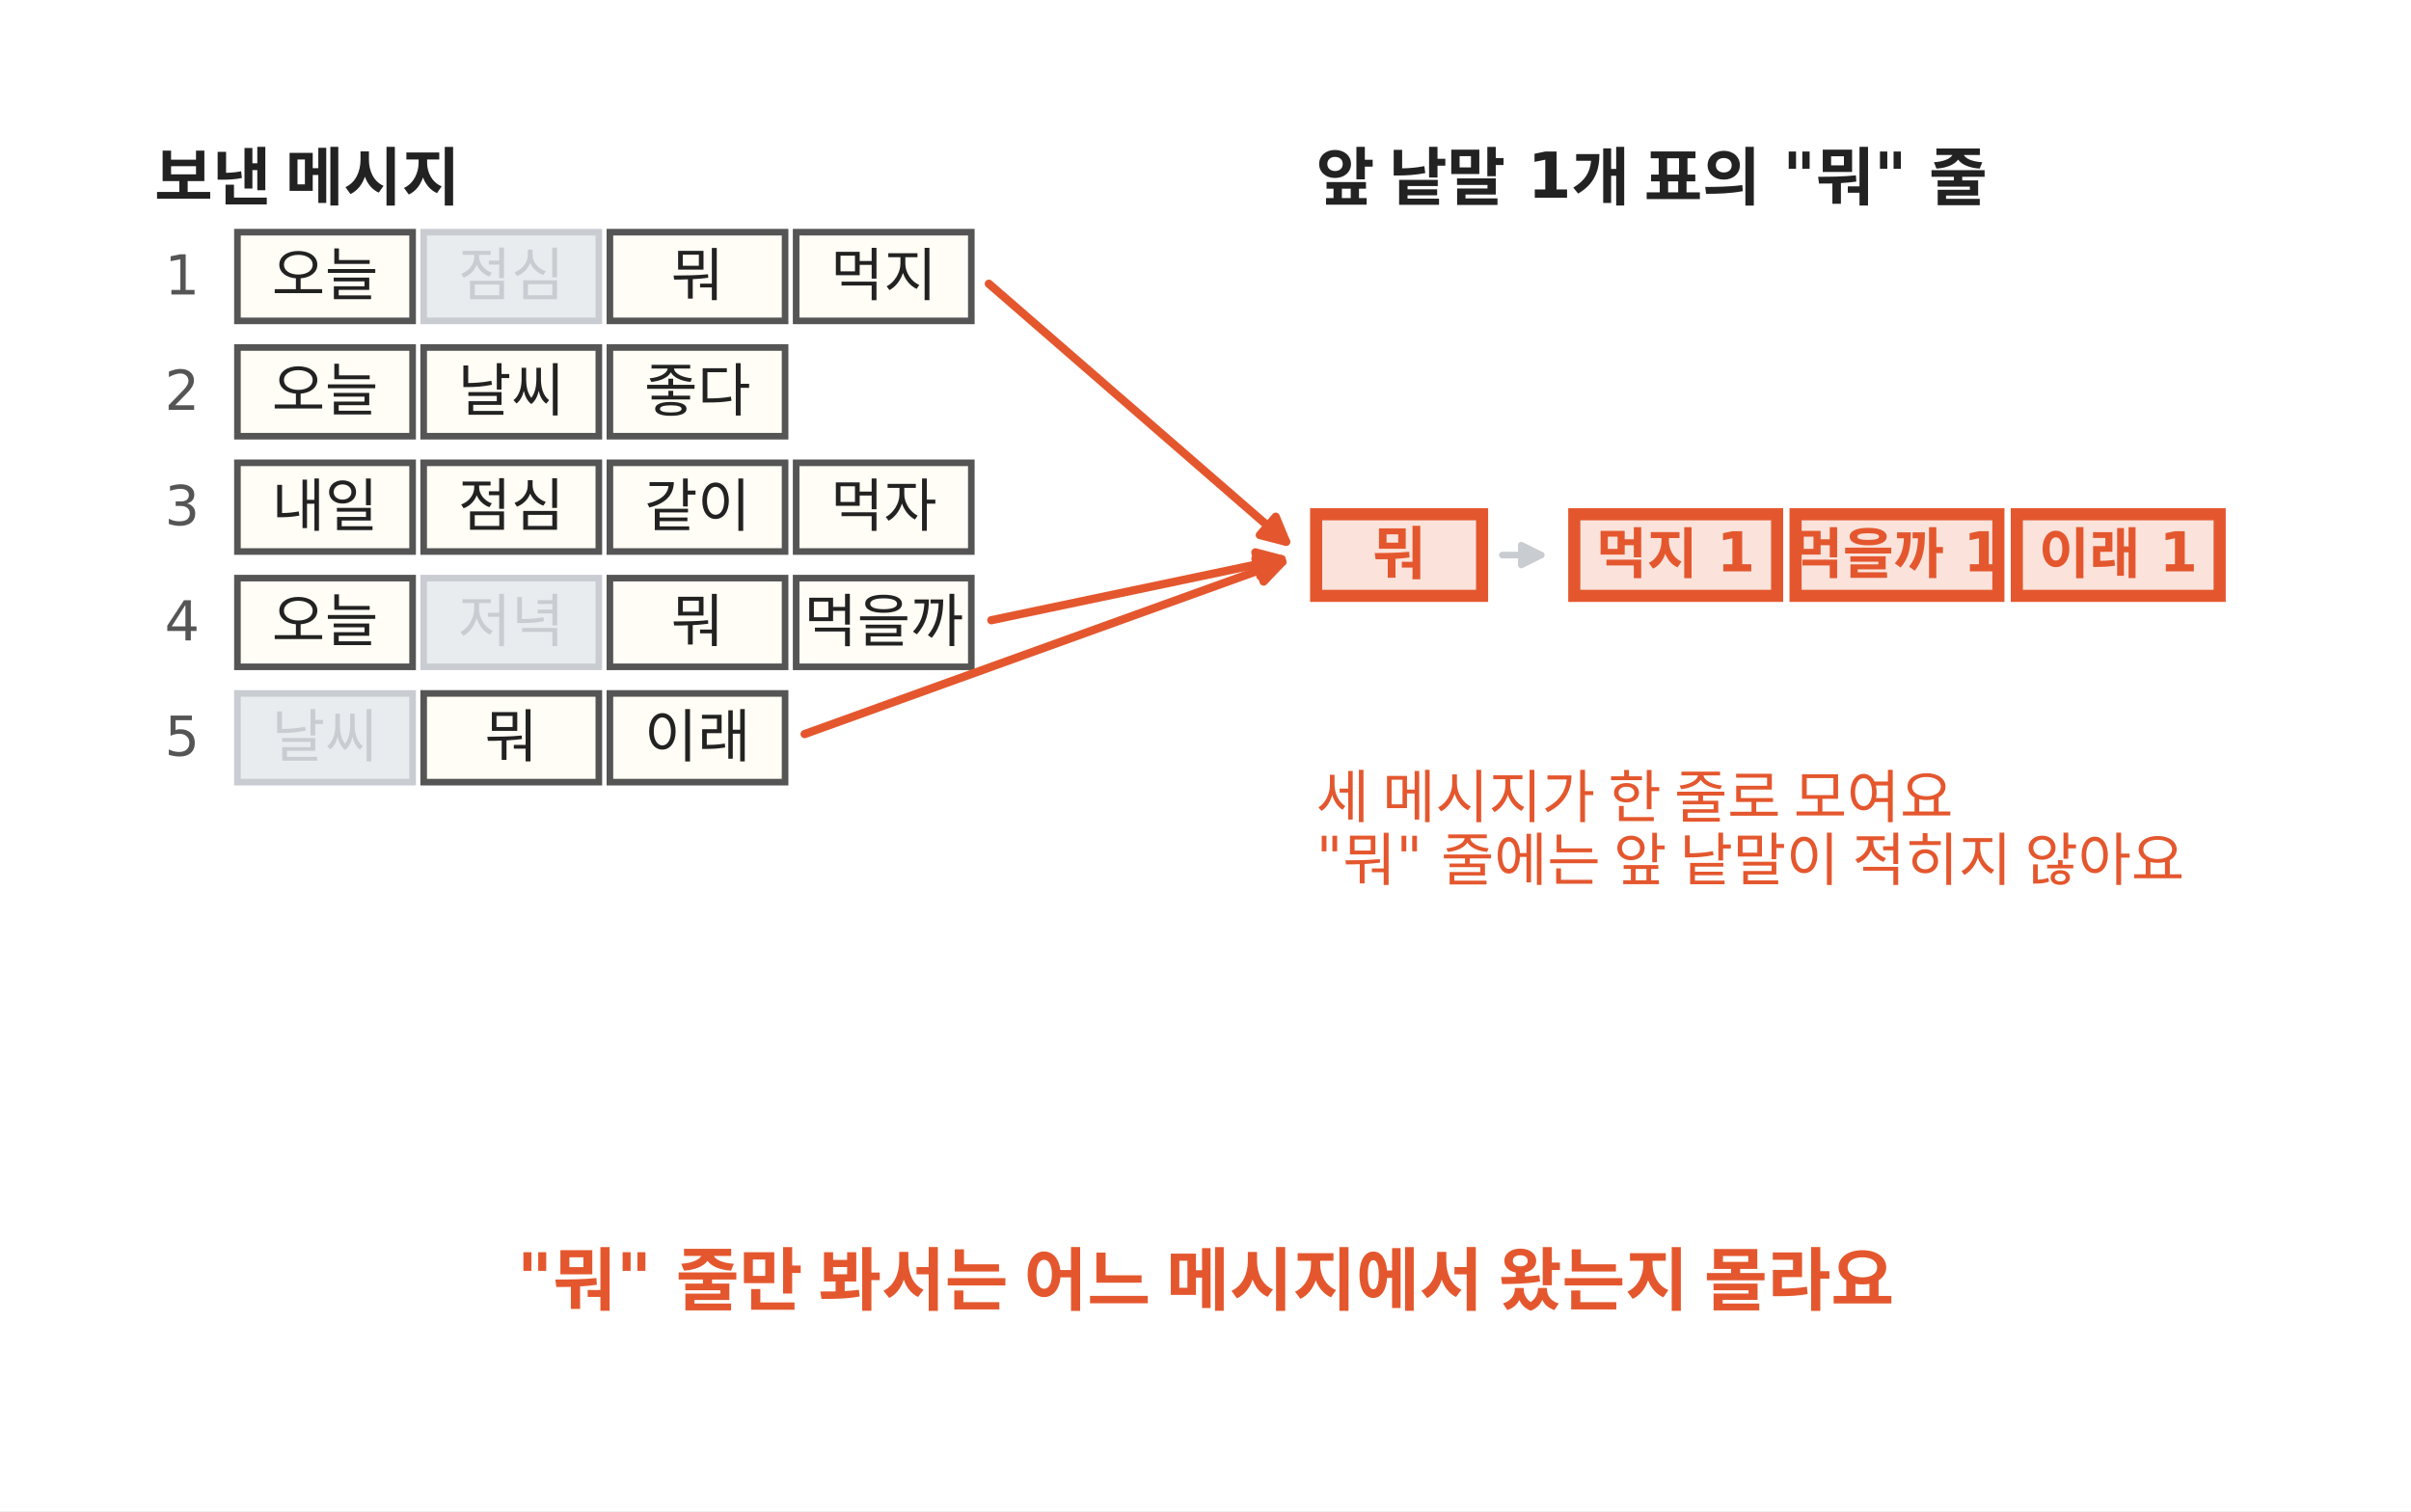
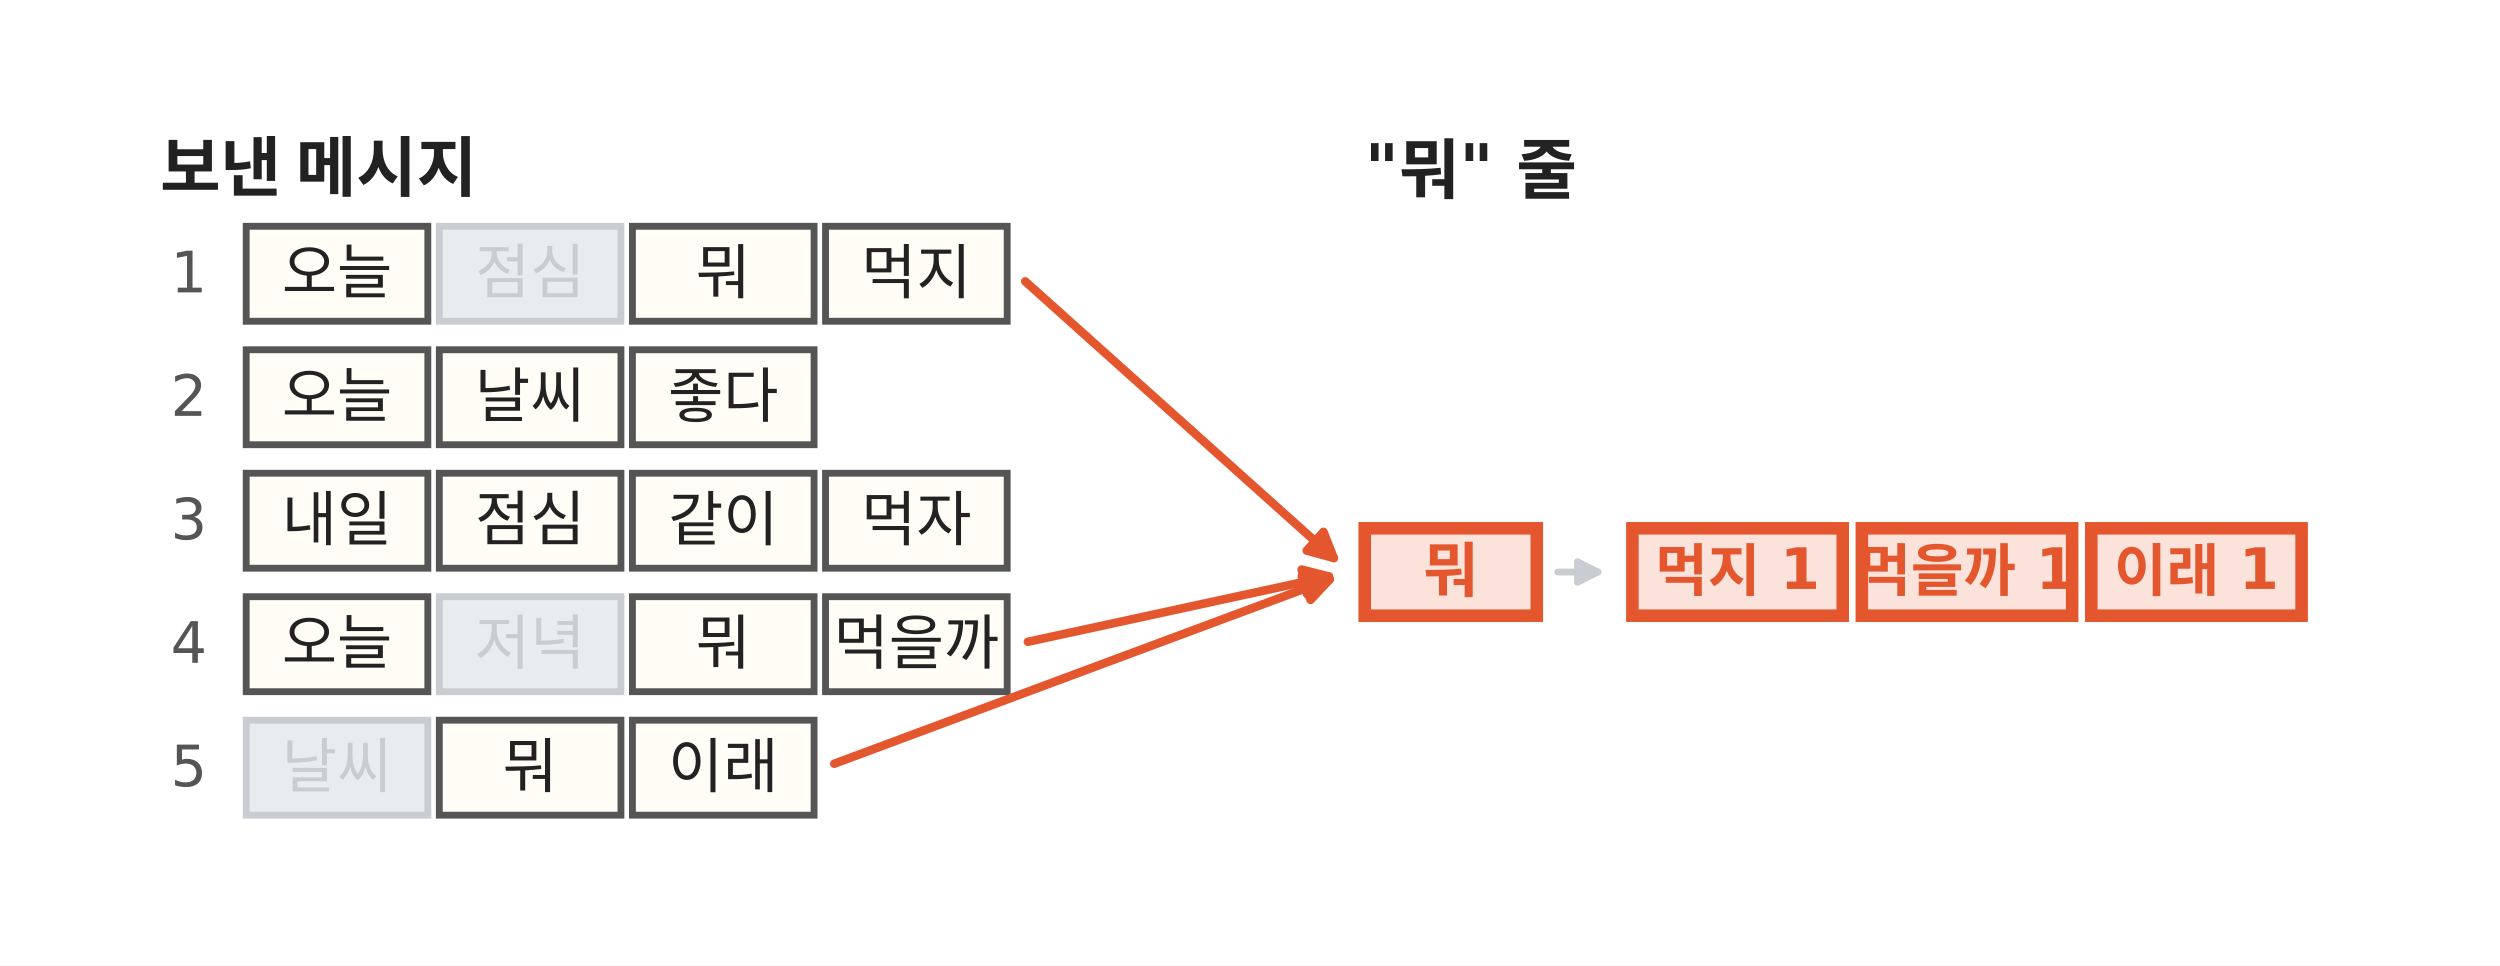
- <svg xmlns="http://www.w3.org/2000/svg" width="437.76pt" height="274.392pt" viewBox="0 0 437.76 274.392" version="1.1">
+ <svg xmlns="http://www.w3.org/2000/svg" width="437.76pt" height="169.056pt" viewBox="0 0 437.76 169.056" version="1.1">
  <defs>
    <style type="text/css">*{stroke-linejoin: round; stroke-linecap: butt}</style>
  </defs>
  <g id="figure_1">
    <g id="patch_1">
-       <path d="M 0 274.392  L 437.76 274.392  L 437.76 0  L 0 0  z " style="fill: #ffffff" />
+       <path d="M 0 169.056  L 437.76 169.056  L 437.76 0  L 0 0  z " style="fill: #ffffff" />
    </g>
    <g id="axes_1">
      <g id="patch_2">
-         <path d="M 18 256.392  L 419.76 256.392  L 419.76 18  L 18 18  L 18 256.392  z " clip-path="url(#p87f657944b)" style="fill: none" />
+         <path d="M 18 151.056  L 419.76 151.056  L 419.76 18  L 18 18  L 18 151.056  z " clip-path="url(#pe410b5bb82)" style="fill: none" />
      </g>
      <g id="patch_3">
-         <path d="M 43.11 58.269  L 74.916 58.269  L 74.916 42.161  L 43.11 42.161  z " clip-path="url(#p87f657944b)" style="fill: #fffdf5; stroke: #555555; stroke-width: 1.2; stroke-linejoin: miter" />
+         <path d="M 43.11 56.254  L 74.916 56.254  L 74.916 39.622  L 43.11 39.622  z " clip-path="url(#pe410b5bb82)" style="fill: #fffdf5; stroke: #555555; stroke-width: 1.2; stroke-linejoin: miter" />
      </g>
      <g id="patch_4">
-         <path d="M 76.925 58.269  L 108.731 58.269  L 108.731 42.161  L 76.925 42.161  z " clip-path="url(#p87f657944b)" style="fill: #e9ecef; stroke: #c9ccd1; stroke-width: 1.2; stroke-linejoin: miter" />
+         <path d="M 76.925 56.254  L 108.731 56.254  L 108.731 39.622  L 76.925 39.622  z " clip-path="url(#pe410b5bb82)" style="fill: #e9ecef; stroke: #c9ccd1; stroke-width: 1.2; stroke-linejoin: miter" />
      </g>
      <g id="patch_5">
-         <path d="M 110.74 58.269  L 142.546 58.269  L 142.546 42.161  L 110.74 42.161  z " clip-path="url(#p87f657944b)" style="fill: #fffdf5; stroke: #555555; stroke-width: 1.2; stroke-linejoin: miter" />
+         <path d="M 110.74 56.254  L 142.546 56.254  L 142.546 39.622  L 110.74 39.622  z " clip-path="url(#pe410b5bb82)" style="fill: #fffdf5; stroke: #555555; stroke-width: 1.2; stroke-linejoin: miter" />
      </g>
      <g id="patch_6">
-         <path d="M 144.554 58.269  L 176.36 58.269  L 176.36 42.161  L 144.554 42.161  z " clip-path="url(#p87f657944b)" style="fill: #fffdf5; stroke: #555555; stroke-width: 1.2; stroke-linejoin: miter" />
+         <path d="M 144.554 56.254  L 176.36 56.254  L 176.36 39.622  L 144.554 39.622  z " clip-path="url(#pe410b5bb82)" style="fill: #fffdf5; stroke: #555555; stroke-width: 1.2; stroke-linejoin: miter" />
      </g>
      <g id="patch_7">
-         <path d="M 43.11 79.209  L 74.916 79.209  L 74.916 63.101  L 43.11 63.101  z " clip-path="url(#p87f657944b)" style="fill: #fffdf5; stroke: #555555; stroke-width: 1.2; stroke-linejoin: miter" />
+         <path d="M 43.11 77.875  L 74.916 77.875  L 74.916 61.243  L 43.11 61.243  z " clip-path="url(#pe410b5bb82)" style="fill: #fffdf5; stroke: #555555; stroke-width: 1.2; stroke-linejoin: miter" />
      </g>
      <g id="patch_8">
-         <path d="M 76.925 79.209  L 108.731 79.209  L 108.731 63.101  L 76.925 63.101  z " clip-path="url(#p87f657944b)" style="fill: #fffdf5; stroke: #555555; stroke-width: 1.2; stroke-linejoin: miter" />
+         <path d="M 76.925 77.875  L 108.731 77.875  L 108.731 61.243  L 76.925 61.243  z " clip-path="url(#pe410b5bb82)" style="fill: #fffdf5; stroke: #555555; stroke-width: 1.2; stroke-linejoin: miter" />
      </g>
      <g id="patch_9">
-         <path d="M 110.74 79.209  L 142.546 79.209  L 142.546 63.101  L 110.74 63.101  z " clip-path="url(#p87f657944b)" style="fill: #fffdf5; stroke: #555555; stroke-width: 1.2; stroke-linejoin: miter" />
+         <path d="M 110.74 77.875  L 142.546 77.875  L 142.546 61.243  L 110.74 61.243  z " clip-path="url(#pe410b5bb82)" style="fill: #fffdf5; stroke: #555555; stroke-width: 1.2; stroke-linejoin: miter" />
      </g>
      <g id="patch_10">
-         <path d="M 43.11 100.149  L 74.916 100.149  L 74.916 84.041  L 43.11 84.041  z " clip-path="url(#p87f657944b)" style="fill: #fffdf5; stroke: #555555; stroke-width: 1.2; stroke-linejoin: miter" />
+         <path d="M 43.11 99.497  L 74.916 99.497  L 74.916 82.865  L 43.11 82.865  z " clip-path="url(#pe410b5bb82)" style="fill: #fffdf5; stroke: #555555; stroke-width: 1.2; stroke-linejoin: miter" />
      </g>
      <g id="patch_11">
-         <path d="M 76.925 100.149  L 108.731 100.149  L 108.731 84.041  L 76.925 84.041  z " clip-path="url(#p87f657944b)" style="fill: #fffdf5; stroke: #555555; stroke-width: 1.2; stroke-linejoin: miter" />
+         <path d="M 76.925 99.497  L 108.731 99.497  L 108.731 82.865  L 76.925 82.865  z " clip-path="url(#pe410b5bb82)" style="fill: #fffdf5; stroke: #555555; stroke-width: 1.2; stroke-linejoin: miter" />
      </g>
      <g id="patch_12">
-         <path d="M 110.74 100.149  L 142.546 100.149  L 142.546 84.041  L 110.74 84.041  z " clip-path="url(#p87f657944b)" style="fill: #fffdf5; stroke: #555555; stroke-width: 1.2; stroke-linejoin: miter" />
+         <path d="M 110.74 99.497  L 142.546 99.497  L 142.546 82.865  L 110.74 82.865  z " clip-path="url(#pe410b5bb82)" style="fill: #fffdf5; stroke: #555555; stroke-width: 1.2; stroke-linejoin: miter" />
      </g>
      <g id="patch_13">
-         <path d="M 144.554 100.149  L 176.36 100.149  L 176.36 84.041  L 144.554 84.041  z " clip-path="url(#p87f657944b)" style="fill: #fffdf5; stroke: #555555; stroke-width: 1.2; stroke-linejoin: miter" />
+         <path d="M 144.554 99.497  L 176.36 99.497  L 176.36 82.865  L 144.554 82.865  z " clip-path="url(#pe410b5bb82)" style="fill: #fffdf5; stroke: #555555; stroke-width: 1.2; stroke-linejoin: miter" />
      </g>
      <g id="patch_14">
-         <path d="M 43.11 121.088  L 74.916 121.088  L 74.916 104.981  L 43.11 104.981  z " clip-path="url(#p87f657944b)" style="fill: #fffdf5; stroke: #555555; stroke-width: 1.2; stroke-linejoin: miter" />
+         <path d="M 43.11 121.118  L 74.916 121.118  L 74.916 104.486  L 43.11 104.486  z " clip-path="url(#pe410b5bb82)" style="fill: #fffdf5; stroke: #555555; stroke-width: 1.2; stroke-linejoin: miter" />
      </g>
      <g id="patch_15">
-         <path d="M 76.925 121.088  L 108.731 121.088  L 108.731 104.981  L 76.925 104.981  z " clip-path="url(#p87f657944b)" style="fill: #e9ecef; stroke: #c9ccd1; stroke-width: 1.2; stroke-linejoin: miter" />
+         <path d="M 76.925 121.118  L 108.731 121.118  L 108.731 104.486  L 76.925 104.486  z " clip-path="url(#pe410b5bb82)" style="fill: #e9ecef; stroke: #c9ccd1; stroke-width: 1.2; stroke-linejoin: miter" />
      </g>
      <g id="patch_16">
-         <path d="M 110.74 121.088  L 142.546 121.088  L 142.546 104.981  L 110.74 104.981  z " clip-path="url(#p87f657944b)" style="fill: #fffdf5; stroke: #555555; stroke-width: 1.2; stroke-linejoin: miter" />
+         <path d="M 110.74 121.118  L 142.546 121.118  L 142.546 104.486  L 110.74 104.486  z " clip-path="url(#pe410b5bb82)" style="fill: #fffdf5; stroke: #555555; stroke-width: 1.2; stroke-linejoin: miter" />
      </g>
      <g id="patch_17">
-         <path d="M 144.554 121.088  L 176.36 121.088  L 176.36 104.981  L 144.554 104.981  z " clip-path="url(#p87f657944b)" style="fill: #fffdf5; stroke: #555555; stroke-width: 1.2; stroke-linejoin: miter" />
+         <path d="M 144.554 121.118  L 176.36 121.118  L 176.36 104.486  L 144.554 104.486  z " clip-path="url(#pe410b5bb82)" style="fill: #fffdf5; stroke: #555555; stroke-width: 1.2; stroke-linejoin: miter" />
      </g>
      <g id="patch_18">
-         <path d="M 43.11 142.028  L 74.916 142.028  L 74.916 125.921  L 43.11 125.921  z " clip-path="url(#p87f657944b)" style="fill: #e9ecef; stroke: #c9ccd1; stroke-width: 1.2; stroke-linejoin: miter" />
+         <path d="M 43.11 142.74  L 74.916 142.74  L 74.916 126.108  L 43.11 126.108  z " clip-path="url(#pe410b5bb82)" style="fill: #e9ecef; stroke: #c9ccd1; stroke-width: 1.2; stroke-linejoin: miter" />
      </g>
      <g id="patch_19">
-         <path d="M 76.925 142.028  L 108.731 142.028  L 108.731 125.921  L 76.925 125.921  z " clip-path="url(#p87f657944b)" style="fill: #fffdf5; stroke: #555555; stroke-width: 1.2; stroke-linejoin: miter" />
+         <path d="M 76.925 142.74  L 108.731 142.74  L 108.731 126.108  L 76.925 126.108  z " clip-path="url(#pe410b5bb82)" style="fill: #fffdf5; stroke: #555555; stroke-width: 1.2; stroke-linejoin: miter" />
      </g>
      <g id="patch_20">
-         <path d="M 110.74 142.028  L 142.546 142.028  L 142.546 125.921  L 110.74 125.921  z " clip-path="url(#p87f657944b)" style="fill: #fffdf5; stroke: #555555; stroke-width: 1.2; stroke-linejoin: miter" />
+         <path d="M 110.74 142.74  L 142.546 142.74  L 142.546 126.108  L 110.74 126.108  z " clip-path="url(#pe410b5bb82)" style="fill: #fffdf5; stroke: #555555; stroke-width: 1.2; stroke-linejoin: miter" />
      </g>
      <g id="patch_21">
-         <path d="M 179.546 51.527  Q 207.161 75.503 233.51 98.379  " clip-path="url(#p87f657944b)" style="fill: none; stroke: #e4572e; stroke-width: 1.5; stroke-linecap: round" />
-         <path d="M 231.63 93.834  L 233.51 98.379  L 228.745 97.156  z " clip-path="url(#p87f657944b)" style="fill: #e4572e; stroke: #e4572e; stroke-width: 1.5; stroke-linecap: round" />
+         <path d="M 179.524 49.273  Q 207.164 74.051 233.555 97.71  " clip-path="url(#pe410b5bb82)" style="fill: none; stroke: #e4572e; stroke-width: 1.5; stroke-linecap: round" />
+         <path d="M 231.747 93.135  L 233.555 97.71  L 228.81 96.411  z " clip-path="url(#pe410b5bb82)" style="fill: #e4572e; stroke: #e4572e; stroke-width: 1.5; stroke-linecap: round" />
      </g>
      <g id="patch_22">
-         <path d="M 179.994 112.623  Q 207.164 106.913 232.693 101.549  " clip-path="url(#p87f657944b)" style="fill: none; stroke: #e4572e; stroke-width: 1.5; stroke-linecap: round" />
-         <path d="M 227.935 100.301  L 232.693 101.549  L 228.84 104.606  z " clip-path="url(#p87f657944b)" style="fill: #e4572e; stroke: #e4572e; stroke-width: 1.5; stroke-linecap: round" />
+         <path d="M 179.986 112.379  Q 207.16 106.483 232.695 100.942  " clip-path="url(#pe410b5bb82)" style="fill: none; stroke: #e4572e; stroke-width: 1.5; stroke-linecap: round" />
+         <path d="M 227.929 99.725  L 232.695 100.942  L 228.862 104.025  z " clip-path="url(#pe410b5bb82)" style="fill: #e4572e; stroke: #e4572e; stroke-width: 1.5; stroke-linecap: round" />
      </g>
      <g id="patch_23">
-         <path d="M 146.099 133.297  Q 190.255 117.384 232.832 102.039  " clip-path="url(#p87f657944b)" style="fill: none; stroke: #e4572e; stroke-width: 1.5; stroke-linecap: round" />
-         <path d="M 227.947 101.461  L 232.832 102.039  L 229.439 105.601  z " clip-path="url(#p87f657944b)" style="fill: #e4572e; stroke: #e4572e; stroke-width: 1.5; stroke-linecap: round" />
+         <path d="M 146.094 133.727  Q 190.254 117.293 232.843 101.445  " clip-path="url(#pe410b5bb82)" style="fill: none; stroke: #e4572e; stroke-width: 1.5; stroke-linecap: round" />
+         <path d="M 227.952 100.917  L 232.843 101.445  L 229.487 105.041  z " clip-path="url(#pe410b5bb82)" style="fill: #e4572e; stroke: #e4572e; stroke-width: 1.5; stroke-linecap: round" />
      </g>
      <g id="patch_24">
-         <path d="M 238.968 108.202  L 269.1 108.202  L 269.1 93.383  L 238.968 93.383  z " clip-path="url(#p87f657944b)" style="fill: #fbe3dc; stroke: #e4572e; stroke-width: 2.2; stroke-linejoin: miter" />
+         <path d="M 238.968 107.813  L 269.1 107.813  L 269.1 92.511  L 238.968 92.511  z " clip-path="url(#pe410b5bb82)" style="fill: #fbe3dc; stroke: #e4572e; stroke-width: 2.2; stroke-linejoin: miter" />
      </g>
      <g id="patch_25">
-         <path d="M 272.773 100.793  Q 276.967 100.793 279.819 100.793  " clip-path="url(#p87f657944b)" style="fill: none; stroke: #c9ccd1; stroke-width: 1.2; stroke-linecap: round" />
-         <path d="M 276.219 98.993  L 279.819 100.793  L 276.219 102.593  z " clip-path="url(#p87f657944b)" style="fill: #c9ccd1; stroke: #c9ccd1; stroke-width: 1.2; stroke-linecap: round" />
+         <path d="M 272.773 100.162  Q 276.967 100.162 279.819 100.162  " clip-path="url(#pe410b5bb82)" style="fill: none; stroke: #c9ccd1; stroke-width: 1.2; stroke-linecap: round" />
+         <path d="M 276.219 98.362  L 279.819 100.162  L 276.219 101.962  z " clip-path="url(#pe410b5bb82)" style="fill: #c9ccd1; stroke: #c9ccd1; stroke-width: 1.2; stroke-linecap: round" />
      </g>
      <g id="patch_26">
-         <path d="M 285.84 108.202  L 322.668 108.202  L 322.668 93.383  L 285.84 93.383  z " clip-path="url(#p87f657944b)" style="fill: #fbe3dc; stroke: #e4572e; stroke-width: 2.2; stroke-linejoin: miter" />
+         <path d="M 285.84 107.813  L 322.668 107.813  L 322.668 92.511  L 285.84 92.511  z " clip-path="url(#pe410b5bb82)" style="fill: #fbe3dc; stroke: #e4572e; stroke-width: 2.2; stroke-linejoin: miter" />
      </g>
      <g id="patch_27">
-         <path d="M 326.016 108.202  L 362.844 108.202  L 362.844 93.383  L 326.016 93.383  z " clip-path="url(#p87f657944b)" style="fill: #fbe3dc; stroke: #e4572e; stroke-width: 2.2; stroke-linejoin: miter" />
+         <path d="M 326.016 107.813  L 362.844 107.813  L 362.844 92.511  L 326.016 92.511  z " clip-path="url(#pe410b5bb82)" style="fill: #fbe3dc; stroke: #e4572e; stroke-width: 2.2; stroke-linejoin: miter" />
      </g>
      <g id="patch_28">
-         <path d="M 366.192 108.202  L 403.02 108.202  L 403.02 93.383  L 366.192 93.383  z " clip-path="url(#p87f657944b)" style="fill: #fbe3dc; stroke: #e4572e; stroke-width: 2.2; stroke-linejoin: miter" />
+         <path d="M 366.192 107.813  L 403.02 107.813  L 403.02 92.511  L 366.192 92.511  z " clip-path="url(#pe410b5bb82)" style="fill: #fbe3dc; stroke: #e4572e; stroke-width: 2.2; stroke-linejoin: miter" />
      </g>
      <g id="text_1">
-         <text style="fill: #222222; font: 700 11.5px 'Apple SD Gothic Neo', 'Noto Sans KR', 'Malgun Gothic', 'DejaVu Sans', 'Bitstream Vera Sans', 'Computer Modern Sans Serif', 'Lucida Grande', 'Verdana', 'Geneva', 'Lucid', 'Arial', 'Helvetica', 'Avant Garde', sans-serif; text-anchor: start" x="28.044" y="36.304" transform="rotate(-0 28.044 36.30439)">보낸 메시지</text>
+         <text style="fill: #222222; font: 700 11.5px 'Apple SD Gothic Neo', 'Noto Sans KR', 'Malgun Gothic', 'DejaVu Sans', 'Bitstream Vera Sans', 'Computer Modern Sans Serif', 'Lucida Grande', 'Verdana', 'Geneva', 'Lucid', 'Arial', 'Helvetica', 'Avant Garde', sans-serif; text-anchor: start" x="28.044" y="33.45" transform="rotate(-0 28.044 33.44998)">보낸 메시지</text>
      </g>
      <g id="text_2">
-         <text style="fill: #222222; font: 700 11.5px 'Apple SD Gothic Neo', 'Noto Sans KR', 'Malgun Gothic', 'DejaVu Sans', 'Bitstream Vera Sans', 'Computer Modern Sans Serif', 'Lucida Grande', 'Verdana', 'Geneva', 'Lucid', 'Arial', 'Helvetica', 'Avant Garde', sans-serif; text-anchor: start" x="238.968" y="36.304" transform="rotate(-0 238.968 36.30439)">앞 낱말 1개 표의 "뭐" 줄</text>
+         <text style="fill: #222222; font: 700 11.5px 'Apple SD Gothic Neo', 'Noto Sans KR', 'Malgun Gothic', 'DejaVu Sans', 'Bitstream Vera Sans', 'Computer Modern Sans Serif', 'Lucida Grande', 'Verdana', 'Geneva', 'Lucid', 'Arial', 'Helvetica', 'Avant Garde', sans-serif; text-anchor: start" x="238.968" y="33.45" transform="rotate(-0 238.968 33.44998)">"뭐" 줄</text>
      </g>
      <g id="text_3">
-         <text style="fill: #555555; font: 10px 'Apple SD Gothic Neo', 'Noto Sans KR', 'Malgun Gothic', 'DejaVu Sans', 'Bitstream Vera Sans', 'Computer Modern Sans Serif', 'Lucida Grande', 'Verdana', 'Geneva', 'Lucid', 'Arial', 'Helvetica', 'Avant Garde', sans-serif; text-anchor: middle" x="33.066" y="53.475" transform="rotate(-0 33.066 53.47529)">1</text>
+         <text style="fill: #555555; font: 10px 'Apple SD Gothic Neo', 'Noto Sans KR', 'Malgun Gothic', 'DejaVu Sans', 'Bitstream Vera Sans', 'Computer Modern Sans Serif', 'Lucida Grande', 'Verdana', 'Geneva', 'Lucid', 'Arial', 'Helvetica', 'Avant Garde', sans-serif; text-anchor: middle" x="33.066" y="51.198" transform="rotate(-0 33.066 51.19776)">1</text>
      </g>
      <g id="text_4">
-         <text style="fill: #222222; font: 10.5px 'Apple SD Gothic Neo', 'Noto Sans KR', 'Malgun Gothic', 'DejaVu Sans', 'Bitstream Vera Sans', 'Computer Modern Sans Serif', 'Lucida Grande', 'Verdana', 'Geneva', 'Lucid', 'Arial', 'Helvetica', 'Avant Garde', sans-serif; text-anchor: middle" x="59.013" y="53.638" transform="rotate(-0 59.013 53.6383)">오늘</text>
+         <text style="fill: #222222; font: 10.5px 'Apple SD Gothic Neo', 'Noto Sans KR', 'Malgun Gothic', 'DejaVu Sans', 'Bitstream Vera Sans', 'Computer Modern Sans Serif', 'Lucida Grande', 'Verdana', 'Geneva', 'Lucid', 'Arial', 'Helvetica', 'Avant Garde', sans-serif; text-anchor: middle" x="59.013" y="51.361" transform="rotate(-0 59.013 51.36076)">오늘</text>
      </g>
      <g id="text_5">
-         <text style="fill: #c9ccd1; font: 10.5px 'Apple SD Gothic Neo', 'Noto Sans KR', 'Malgun Gothic', 'DejaVu Sans', 'Bitstream Vera Sans', 'Computer Modern Sans Serif', 'Lucida Grande', 'Verdana', 'Geneva', 'Lucid', 'Arial', 'Helvetica', 'Avant Garde', sans-serif; text-anchor: middle" x="92.828" y="53.638" transform="rotate(-0 92.8278 53.6383)">점심</text>
+         <text style="fill: #c9ccd1; font: 10.5px 'Apple SD Gothic Neo', 'Noto Sans KR', 'Malgun Gothic', 'DejaVu Sans', 'Bitstream Vera Sans', 'Computer Modern Sans Serif', 'Lucida Grande', 'Verdana', 'Geneva', 'Lucid', 'Arial', 'Helvetica', 'Avant Garde', sans-serif; text-anchor: middle" x="92.828" y="51.361" transform="rotate(-0 92.8278 51.36076)">점심</text>
      </g>
      <g id="text_6">
-         <text style="fill: #222222; font: 10.5px 'Apple SD Gothic Neo', 'Noto Sans KR', 'Malgun Gothic', 'DejaVu Sans', 'Bitstream Vera Sans', 'Computer Modern Sans Serif', 'Lucida Grande', 'Verdana', 'Geneva', 'Lucid', 'Arial', 'Helvetica', 'Avant Garde', sans-serif; text-anchor: middle" x="126.643" y="53.692" transform="rotate(-0 126.6426 53.69162)">뭐</text>
+         <text style="fill: #222222; font: 10.5px 'Apple SD Gothic Neo', 'Noto Sans KR', 'Malgun Gothic', 'DejaVu Sans', 'Bitstream Vera Sans', 'Computer Modern Sans Serif', 'Lucida Grande', 'Verdana', 'Geneva', 'Lucid', 'Arial', 'Helvetica', 'Avant Garde', sans-serif; text-anchor: middle" x="126.643" y="51.414" transform="rotate(-0 126.6426 51.41408)">뭐</text>
      </g>
      <g id="text_7">
-         <text style="fill: #222222; font: 10.5px 'Apple SD Gothic Neo', 'Noto Sans KR', 'Malgun Gothic', 'DejaVu Sans', 'Bitstream Vera Sans', 'Computer Modern Sans Serif', 'Lucida Grande', 'Verdana', 'Geneva', 'Lucid', 'Arial', 'Helvetica', 'Avant Garde', sans-serif; text-anchor: middle" x="160.457" y="53.692" transform="rotate(-0 160.4574 53.69162)">먹지</text>
+         <text style="fill: #222222; font: 10.5px 'Apple SD Gothic Neo', 'Noto Sans KR', 'Malgun Gothic', 'DejaVu Sans', 'Bitstream Vera Sans', 'Computer Modern Sans Serif', 'Lucida Grande', 'Verdana', 'Geneva', 'Lucid', 'Arial', 'Helvetica', 'Avant Garde', sans-serif; text-anchor: middle" x="160.457" y="51.414" transform="rotate(-0 160.4574 51.41408)">먹지</text>
      </g>
      <g id="text_8">
-         <text style="fill: #555555; font: 10px 'Apple SD Gothic Neo', 'Noto Sans KR', 'Malgun Gothic', 'DejaVu Sans', 'Bitstream Vera Sans', 'Computer Modern Sans Serif', 'Lucida Grande', 'Verdana', 'Geneva', 'Lucid', 'Arial', 'Helvetica', 'Avant Garde', sans-serif; text-anchor: middle" x="33.066" y="74.415" transform="rotate(-0 33.066 74.41513)">2</text>
+         <text style="fill: #555555; font: 10px 'Apple SD Gothic Neo', 'Noto Sans KR', 'Malgun Gothic', 'DejaVu Sans', 'Bitstream Vera Sans', 'Computer Modern Sans Serif', 'Lucida Grande', 'Verdana', 'Geneva', 'Lucid', 'Arial', 'Helvetica', 'Avant Garde', sans-serif; text-anchor: middle" x="33.066" y="72.819" transform="rotate(-0 33.066 72.81936)">2</text>
      </g>
      <g id="text_9">
-         <text style="fill: #222222; font: 10.5px 'Apple SD Gothic Neo', 'Noto Sans KR', 'Malgun Gothic', 'DejaVu Sans', 'Bitstream Vera Sans', 'Computer Modern Sans Serif', 'Lucida Grande', 'Verdana', 'Geneva', 'Lucid', 'Arial', 'Helvetica', 'Avant Garde', sans-serif; text-anchor: middle" x="59.013" y="74.578" transform="rotate(-0 59.013 74.57814)">오늘</text>
+         <text style="fill: #222222; font: 10.5px 'Apple SD Gothic Neo', 'Noto Sans KR', 'Malgun Gothic', 'DejaVu Sans', 'Bitstream Vera Sans', 'Computer Modern Sans Serif', 'Lucida Grande', 'Verdana', 'Geneva', 'Lucid', 'Arial', 'Helvetica', 'Avant Garde', sans-serif; text-anchor: middle" x="59.013" y="72.982" transform="rotate(-0 59.013 72.98236)">오늘</text>
      </g>
      <g id="text_10">
-         <text style="fill: #222222; font: 10.5px 'Apple SD Gothic Neo', 'Noto Sans KR', 'Malgun Gothic', 'DejaVu Sans', 'Bitstream Vera Sans', 'Computer Modern Sans Serif', 'Lucida Grande', 'Verdana', 'Geneva', 'Lucid', 'Arial', 'Helvetica', 'Avant Garde', sans-serif; text-anchor: middle" x="92.828" y="74.631" transform="rotate(-0 92.8278 74.63146)">날씨</text>
+         <text style="fill: #222222; font: 10.5px 'Apple SD Gothic Neo', 'Noto Sans KR', 'Malgun Gothic', 'DejaVu Sans', 'Bitstream Vera Sans', 'Computer Modern Sans Serif', 'Lucida Grande', 'Verdana', 'Geneva', 'Lucid', 'Arial', 'Helvetica', 'Avant Garde', sans-serif; text-anchor: middle" x="92.828" y="73.036" transform="rotate(-0 92.8278 73.03568)">날씨</text>
      </g>
      <g id="text_11">
-         <text style="fill: #222222; font: 10.5px 'Apple SD Gothic Neo', 'Noto Sans KR', 'Malgun Gothic', 'DejaVu Sans', 'Bitstream Vera Sans', 'Computer Modern Sans Serif', 'Lucida Grande', 'Verdana', 'Geneva', 'Lucid', 'Arial', 'Helvetica', 'Avant Garde', sans-serif; text-anchor: middle" x="126.643" y="74.631" transform="rotate(-0 126.6426 74.63146)">좋다</text>
+         <text style="fill: #222222; font: 10.5px 'Apple SD Gothic Neo', 'Noto Sans KR', 'Malgun Gothic', 'DejaVu Sans', 'Bitstream Vera Sans', 'Computer Modern Sans Serif', 'Lucida Grande', 'Verdana', 'Geneva', 'Lucid', 'Arial', 'Helvetica', 'Avant Garde', sans-serif; text-anchor: middle" x="126.643" y="73.036" transform="rotate(-0 126.6426 73.03568)">좋다</text>
      </g>
      <g id="text_12">
-         <text style="fill: #555555; font: 10px 'Apple SD Gothic Neo', 'Noto Sans KR', 'Malgun Gothic', 'DejaVu Sans', 'Bitstream Vera Sans', 'Computer Modern Sans Serif', 'Lucida Grande', 'Verdana', 'Geneva', 'Lucid', 'Arial', 'Helvetica', 'Avant Garde', sans-serif; text-anchor: middle" x="33.066" y="95.355" transform="rotate(-0 33.066 95.35497)">3</text>
+         <text style="fill: #555555; font: 10px 'Apple SD Gothic Neo', 'Noto Sans KR', 'Malgun Gothic', 'DejaVu Sans', 'Bitstream Vera Sans', 'Computer Modern Sans Serif', 'Lucida Grande', 'Verdana', 'Geneva', 'Lucid', 'Arial', 'Helvetica', 'Avant Garde', sans-serif; text-anchor: middle" x="33.066" y="94.441" transform="rotate(-0 33.066 94.44096)">3</text>
      </g>
      <g id="text_13">
-         <text style="fill: #222222; font: 10.5px 'Apple SD Gothic Neo', 'Noto Sans KR', 'Malgun Gothic', 'DejaVu Sans', 'Bitstream Vera Sans', 'Computer Modern Sans Serif', 'Lucida Grande', 'Verdana', 'Geneva', 'Lucid', 'Arial', 'Helvetica', 'Avant Garde', sans-serif; text-anchor: middle" x="59.013" y="95.571" transform="rotate(-0 59.013 95.5713)">내일</text>
+         <text style="fill: #222222; font: 10.5px 'Apple SD Gothic Neo', 'Noto Sans KR', 'Malgun Gothic', 'DejaVu Sans', 'Bitstream Vera Sans', 'Computer Modern Sans Serif', 'Lucida Grande', 'Verdana', 'Geneva', 'Lucid', 'Arial', 'Helvetica', 'Avant Garde', sans-serif; text-anchor: middle" x="59.013" y="94.657" transform="rotate(-0 59.013 94.65728)">내일</text>
      </g>
      <g id="text_14">
-         <text style="fill: #222222; font: 10.5px 'Apple SD Gothic Neo', 'Noto Sans KR', 'Malgun Gothic', 'DejaVu Sans', 'Bitstream Vera Sans', 'Computer Modern Sans Serif', 'Lucida Grande', 'Verdana', 'Geneva', 'Lucid', 'Arial', 'Helvetica', 'Avant Garde', sans-serif; text-anchor: middle" x="92.828" y="95.518" transform="rotate(-0 92.8278 95.51798)">점심</text>
+         <text style="fill: #222222; font: 10.5px 'Apple SD Gothic Neo', 'Noto Sans KR', 'Malgun Gothic', 'DejaVu Sans', 'Bitstream Vera Sans', 'Computer Modern Sans Serif', 'Lucida Grande', 'Verdana', 'Geneva', 'Lucid', 'Arial', 'Helvetica', 'Avant Garde', sans-serif; text-anchor: middle" x="92.828" y="94.604" transform="rotate(-0 92.8278 94.60396)">점심</text>
      </g>
      <g id="text_15">
-         <text style="fill: #222222; font: 10.5px 'Apple SD Gothic Neo', 'Noto Sans KR', 'Malgun Gothic', 'DejaVu Sans', 'Bitstream Vera Sans', 'Computer Modern Sans Serif', 'Lucida Grande', 'Verdana', 'Geneva', 'Lucid', 'Arial', 'Helvetica', 'Avant Garde', sans-serif; text-anchor: middle" x="126.643" y="95.571" transform="rotate(-0 126.6426 95.5713)">같이</text>
+         <text style="fill: #222222; font: 10.5px 'Apple SD Gothic Neo', 'Noto Sans KR', 'Malgun Gothic', 'DejaVu Sans', 'Bitstream Vera Sans', 'Computer Modern Sans Serif', 'Lucida Grande', 'Verdana', 'Geneva', 'Lucid', 'Arial', 'Helvetica', 'Avant Garde', sans-serif; text-anchor: middle" x="126.643" y="94.657" transform="rotate(-0 126.6426 94.65728)">같이</text>
      </g>
      <g id="text_16">
-         <text style="fill: #222222; font: 10.5px 'Apple SD Gothic Neo', 'Noto Sans KR', 'Malgun Gothic', 'DejaVu Sans', 'Bitstream Vera Sans', 'Computer Modern Sans Serif', 'Lucida Grande', 'Verdana', 'Geneva', 'Lucid', 'Arial', 'Helvetica', 'Avant Garde', sans-serif; text-anchor: middle" x="160.457" y="95.571" transform="rotate(-0 160.4574 95.5713)">먹자</text>
+         <text style="fill: #222222; font: 10.5px 'Apple SD Gothic Neo', 'Noto Sans KR', 'Malgun Gothic', 'DejaVu Sans', 'Bitstream Vera Sans', 'Computer Modern Sans Serif', 'Lucida Grande', 'Verdana', 'Geneva', 'Lucid', 'Arial', 'Helvetica', 'Avant Garde', sans-serif; text-anchor: middle" x="160.457" y="94.657" transform="rotate(-0 160.4574 94.65728)">먹자</text>
      </g>
      <g id="text_17">
-         <text style="fill: #555555; font: 10px 'Apple SD Gothic Neo', 'Noto Sans KR', 'Malgun Gothic', 'DejaVu Sans', 'Bitstream Vera Sans', 'Computer Modern Sans Serif', 'Lucida Grande', 'Verdana', 'Geneva', 'Lucid', 'Arial', 'Helvetica', 'Avant Garde', sans-serif; text-anchor: middle" x="33.066" y="116.295" transform="rotate(-0 33.066 116.2948)">4</text>
+         <text style="fill: #555555; font: 10px 'Apple SD Gothic Neo', 'Noto Sans KR', 'Malgun Gothic', 'DejaVu Sans', 'Bitstream Vera Sans', 'Computer Modern Sans Serif', 'Lucida Grande', 'Verdana', 'Geneva', 'Lucid', 'Arial', 'Helvetica', 'Avant Garde', sans-serif; text-anchor: middle" x="33.066" y="116.063" transform="rotate(-0 33.066 116.0626)">4</text>
      </g>
      <g id="text_18">
-         <text style="fill: #222222; font: 10.5px 'Apple SD Gothic Neo', 'Noto Sans KR', 'Malgun Gothic', 'DejaVu Sans', 'Bitstream Vera Sans', 'Computer Modern Sans Serif', 'Lucida Grande', 'Verdana', 'Geneva', 'Lucid', 'Arial', 'Helvetica', 'Avant Garde', sans-serif; text-anchor: middle" x="59.013" y="116.458" transform="rotate(-0 59.013 116.4578)">오늘</text>
+         <text style="fill: #222222; font: 10.5px 'Apple SD Gothic Neo', 'Noto Sans KR', 'Malgun Gothic', 'DejaVu Sans', 'Bitstream Vera Sans', 'Computer Modern Sans Serif', 'Lucida Grande', 'Verdana', 'Geneva', 'Lucid', 'Arial', 'Helvetica', 'Avant Garde', sans-serif; text-anchor: middle" x="59.013" y="116.226" transform="rotate(-0 59.013 116.2256)">오늘</text>
      </g>
      <g id="text_19">
-         <text style="fill: #c9ccd1; font: 10.5px 'Apple SD Gothic Neo', 'Noto Sans KR', 'Malgun Gothic', 'DejaVu Sans', 'Bitstream Vera Sans', 'Computer Modern Sans Serif', 'Lucida Grande', 'Verdana', 'Geneva', 'Lucid', 'Arial', 'Helvetica', 'Avant Garde', sans-serif; text-anchor: middle" x="92.828" y="116.511" transform="rotate(-0 92.8278 116.5111)">저녁</text>
+         <text style="fill: #c9ccd1; font: 10.5px 'Apple SD Gothic Neo', 'Noto Sans KR', 'Malgun Gothic', 'DejaVu Sans', 'Bitstream Vera Sans', 'Computer Modern Sans Serif', 'Lucida Grande', 'Verdana', 'Geneva', 'Lucid', 'Arial', 'Helvetica', 'Avant Garde', sans-serif; text-anchor: middle" x="92.828" y="116.279" transform="rotate(-0 92.8278 116.2789)">저녁</text>
      </g>
      <g id="text_20">
-         <text style="fill: #222222; font: 10.5px 'Apple SD Gothic Neo', 'Noto Sans KR', 'Malgun Gothic', 'DejaVu Sans', 'Bitstream Vera Sans', 'Computer Modern Sans Serif', 'Lucida Grande', 'Verdana', 'Geneva', 'Lucid', 'Arial', 'Helvetica', 'Avant Garde', sans-serif; text-anchor: middle" x="126.643" y="116.511" transform="rotate(-0 126.6426 116.5111)">뭐</text>
+         <text style="fill: #222222; font: 10.5px 'Apple SD Gothic Neo', 'Noto Sans KR', 'Malgun Gothic', 'DejaVu Sans', 'Bitstream Vera Sans', 'Computer Modern Sans Serif', 'Lucida Grande', 'Verdana', 'Geneva', 'Lucid', 'Arial', 'Helvetica', 'Avant Garde', sans-serif; text-anchor: middle" x="126.643" y="116.279" transform="rotate(-0 126.6426 116.2789)">뭐</text>
      </g>
      <g id="text_21">
-         <text style="fill: #222222; font: 10.5px 'Apple SD Gothic Neo', 'Noto Sans KR', 'Malgun Gothic', 'DejaVu Sans', 'Bitstream Vera Sans', 'Computer Modern Sans Serif', 'Lucida Grande', 'Verdana', 'Geneva', 'Lucid', 'Arial', 'Helvetica', 'Avant Garde', sans-serif; text-anchor: middle" x="160.457" y="116.511" transform="rotate(-0 160.4574 116.5111)">먹을까</text>
+         <text style="fill: #222222; font: 10.5px 'Apple SD Gothic Neo', 'Noto Sans KR', 'Malgun Gothic', 'DejaVu Sans', 'Bitstream Vera Sans', 'Computer Modern Sans Serif', 'Lucida Grande', 'Verdana', 'Geneva', 'Lucid', 'Arial', 'Helvetica', 'Avant Garde', sans-serif; text-anchor: middle" x="160.457" y="116.279" transform="rotate(-0 160.4574 116.2789)">먹을까</text>
      </g>
      <g id="text_22">
-         <text style="fill: #555555; font: 10px 'Apple SD Gothic Neo', 'Noto Sans KR', 'Malgun Gothic', 'DejaVu Sans', 'Bitstream Vera Sans', 'Computer Modern Sans Serif', 'Lucida Grande', 'Verdana', 'Geneva', 'Lucid', 'Arial', 'Helvetica', 'Avant Garde', sans-serif; text-anchor: middle" x="33.066" y="137.235" transform="rotate(-0 33.066 137.2346)">5</text>
+         <text style="fill: #555555; font: 10px 'Apple SD Gothic Neo', 'Noto Sans KR', 'Malgun Gothic', 'DejaVu Sans', 'Bitstream Vera Sans', 'Computer Modern Sans Serif', 'Lucida Grande', 'Verdana', 'Geneva', 'Lucid', 'Arial', 'Helvetica', 'Avant Garde', sans-serif; text-anchor: middle" x="33.066" y="137.684" transform="rotate(-0 33.066 137.6842)">5</text>
      </g>
      <g id="text_23">
-         <text style="fill: #c9ccd1; font: 10.5px 'Apple SD Gothic Neo', 'Noto Sans KR', 'Malgun Gothic', 'DejaVu Sans', 'Bitstream Vera Sans', 'Computer Modern Sans Serif', 'Lucida Grande', 'Verdana', 'Geneva', 'Lucid', 'Arial', 'Helvetica', 'Avant Garde', sans-serif; text-anchor: middle" x="59.013" y="137.451" transform="rotate(-0 59.013 137.451)">날씨</text>
+         <text style="fill: #c9ccd1; font: 10.5px 'Apple SD Gothic Neo', 'Noto Sans KR', 'Malgun Gothic', 'DejaVu Sans', 'Bitstream Vera Sans', 'Computer Modern Sans Serif', 'Lucida Grande', 'Verdana', 'Geneva', 'Lucid', 'Arial', 'Helvetica', 'Avant Garde', sans-serif; text-anchor: middle" x="59.013" y="137.9" transform="rotate(-0 59.013 137.9005)">날씨</text>
      </g>
      <g id="text_24">
-         <text style="fill: #222222; font: 10.5px 'Apple SD Gothic Neo', 'Noto Sans KR', 'Malgun Gothic', 'DejaVu Sans', 'Bitstream Vera Sans', 'Computer Modern Sans Serif', 'Lucida Grande', 'Verdana', 'Geneva', 'Lucid', 'Arial', 'Helvetica', 'Avant Garde', sans-serif; text-anchor: middle" x="92.828" y="137.451" transform="rotate(-0 92.8278 137.451)">뭐</text>
+         <text style="fill: #222222; font: 10.5px 'Apple SD Gothic Neo', 'Noto Sans KR', 'Malgun Gothic', 'DejaVu Sans', 'Bitstream Vera Sans', 'Computer Modern Sans Serif', 'Lucida Grande', 'Verdana', 'Geneva', 'Lucid', 'Arial', 'Helvetica', 'Avant Garde', sans-serif; text-anchor: middle" x="92.828" y="137.9" transform="rotate(-0 92.8278 137.9005)">뭐</text>
      </g>
      <g id="text_25">
-         <text style="fill: #222222; font: 10.5px 'Apple SD Gothic Neo', 'Noto Sans KR', 'Malgun Gothic', 'DejaVu Sans', 'Bitstream Vera Sans', 'Computer Modern Sans Serif', 'Lucida Grande', 'Verdana', 'Geneva', 'Lucid', 'Arial', 'Helvetica', 'Avant Garde', sans-serif; text-anchor: middle" x="126.643" y="137.451" transform="rotate(-0 126.6426 137.451)">이래</text>
+         <text style="fill: #222222; font: 10.5px 'Apple SD Gothic Neo', 'Noto Sans KR', 'Malgun Gothic', 'DejaVu Sans', 'Bitstream Vera Sans', 'Computer Modern Sans Serif', 'Lucida Grande', 'Verdana', 'Geneva', 'Lucid', 'Arial', 'Helvetica', 'Avant Garde', sans-serif; text-anchor: middle" x="126.643" y="137.9" transform="rotate(-0 126.6426 137.9005)">이래</text>
      </g>
      <g id="text_26">
-         <text style="fill: #e4572e; font: 700 10.5px 'Apple SD Gothic Neo', 'Noto Sans KR', 'Malgun Gothic', 'DejaVu Sans', 'Bitstream Vera Sans', 'Computer Modern Sans Serif', 'Lucida Grande', 'Verdana', 'Geneva', 'Lucid', 'Arial', 'Helvetica', 'Avant Garde', sans-serif; text-anchor: middle" x="254.034" y="104.269" transform="rotate(-0 254.034 104.2694)">뭐</text>
+         <text style="fill: #e4572e; font: 700 10.5px 'Apple SD Gothic Neo', 'Noto Sans KR', 'Malgun Gothic', 'DejaVu Sans', 'Bitstream Vera Sans', 'Computer Modern Sans Serif', 'Lucida Grande', 'Verdana', 'Geneva', 'Lucid', 'Arial', 'Helvetica', 'Avant Garde', sans-serif; text-anchor: middle" x="254.034" y="103.639" transform="rotate(-0 254.034 103.6386)">뭐</text>
      </g>
      <g id="text_27">
-         <text style="fill: #e4572e; font: 700 10px 'Apple SD Gothic Neo', 'Noto Sans KR', 'Malgun Gothic', 'DejaVu Sans', 'Bitstream Vera Sans', 'Computer Modern Sans Serif', 'Lucida Grande', 'Verdana', 'Geneva', 'Lucid', 'Arial', 'Helvetica', 'Avant Garde', sans-serif; text-anchor: middle" x="304.254" y="104.104" transform="rotate(-0 304.254 104.1038)">먹지 1</text>
+         <text style="fill: #e4572e; font: 700 10px 'Apple SD Gothic Neo', 'Noto Sans KR', 'Malgun Gothic', 'DejaVu Sans', 'Bitstream Vera Sans', 'Computer Modern Sans Serif', 'Lucida Grande', 'Verdana', 'Geneva', 'Lucid', 'Arial', 'Helvetica', 'Avant Garde', sans-serif; text-anchor: middle" x="304.254" y="103.473" transform="rotate(-0 304.254 103.473)">먹지 1</text>
      </g>
      <g id="text_28">
-         <text style="fill: #e4572e; font: 700 10px 'Apple SD Gothic Neo', 'Noto Sans KR', 'Malgun Gothic', 'DejaVu Sans', 'Bitstream Vera Sans', 'Computer Modern Sans Serif', 'Lucida Grande', 'Verdana', 'Geneva', 'Lucid', 'Arial', 'Helvetica', 'Avant Garde', sans-serif; text-anchor: middle" x="344.43" y="104.104" transform="rotate(-0 344.43 104.1038)">먹을까 1</text>
+         <text style="fill: #e4572e; font: 700 10px 'Apple SD Gothic Neo', 'Noto Sans KR', 'Malgun Gothic', 'DejaVu Sans', 'Bitstream Vera Sans', 'Computer Modern Sans Serif', 'Lucida Grande', 'Verdana', 'Geneva', 'Lucid', 'Arial', 'Helvetica', 'Avant Garde', sans-serif; text-anchor: middle" x="344.43" y="103.473" transform="rotate(-0 344.43 103.473)">먹을까 1</text>
      </g>
      <g id="text_29">
-         <text style="fill: #e4572e; font: 700 10px 'Apple SD Gothic Neo', 'Noto Sans KR', 'Malgun Gothic', 'DejaVu Sans', 'Bitstream Vera Sans', 'Computer Modern Sans Serif', 'Lucida Grande', 'Verdana', 'Geneva', 'Lucid', 'Arial', 'Helvetica', 'Avant Garde', sans-serif; text-anchor: middle" x="384.606" y="104.104" transform="rotate(-0 384.606 104.1038)">이래 1</text>
-       </g>
-       <g id="text_30">
-         <text style="fill: #e4572e; font: 10.5px 'Apple SD Gothic Neo', 'Noto Sans KR', 'Malgun Gothic', 'DejaVu Sans', 'Bitstream Vera Sans', 'Computer Modern Sans Serif', 'Lucida Grande', 'Verdana', 'Geneva', 'Lucid', 'Arial', 'Helvetica', 'Avant Garde', sans-serif" transform="translate(238.968 148.4828)">세 메시지가 한 줄로 모여요</text>
-         <text style="fill: #e4572e; font: 10.5px 'Apple SD Gothic Neo', 'Noto Sans KR', 'Malgun Gothic', 'DejaVu Sans', 'Bitstream Vera Sans', 'Computer Modern Sans Serif', 'Lucida Grande', 'Verdana', 'Geneva', 'Lucid', 'Arial', 'Helvetica', 'Avant Garde', sans-serif" transform="translate(238.968 159.4114)">"뭐" 줄에는 앞 낱말이 적히지 않아요</text>
-       </g>
-       <g id="text_31">
-         <text style="fill: #e4572e; font: 700 12.5px 'Apple SD Gothic Neo', 'Noto Sans KR', 'Malgun Gothic', 'DejaVu Sans', 'Bitstream Vera Sans', 'Computer Modern Sans Serif', 'Lucida Grande', 'Verdana', 'Geneva', 'Lucid', 'Arial', 'Helvetica', 'Avant Garde', sans-serif; text-anchor: middle" x="218.88" y="236.494" transform="rotate(-0 218.88 236.4943)">"뭐" 줄만 봐서는 어느 메시지에서 왔는지 몰라요</text>
+         <text style="fill: #e4572e; font: 700 10px 'Apple SD Gothic Neo', 'Noto Sans KR', 'Malgun Gothic', 'DejaVu Sans', 'Bitstream Vera Sans', 'Computer Modern Sans Serif', 'Lucida Grande', 'Verdana', 'Geneva', 'Lucid', 'Arial', 'Helvetica', 'Avant Garde', sans-serif; text-anchor: middle" x="384.606" y="103.473" transform="rotate(-0 384.606 103.473)">이래 1</text>
      </g>
    </g>
  </g>
  <defs>
-     <clipPath id="p87f657944b">
-       <rect x="18" y="18" width="401.76" height="238.392" />
+     <clipPath id="pe410b5bb82">
+       <rect x="18" y="18" width="401.76" height="133.056" />
    </clipPath>
  </defs>
</svg>
